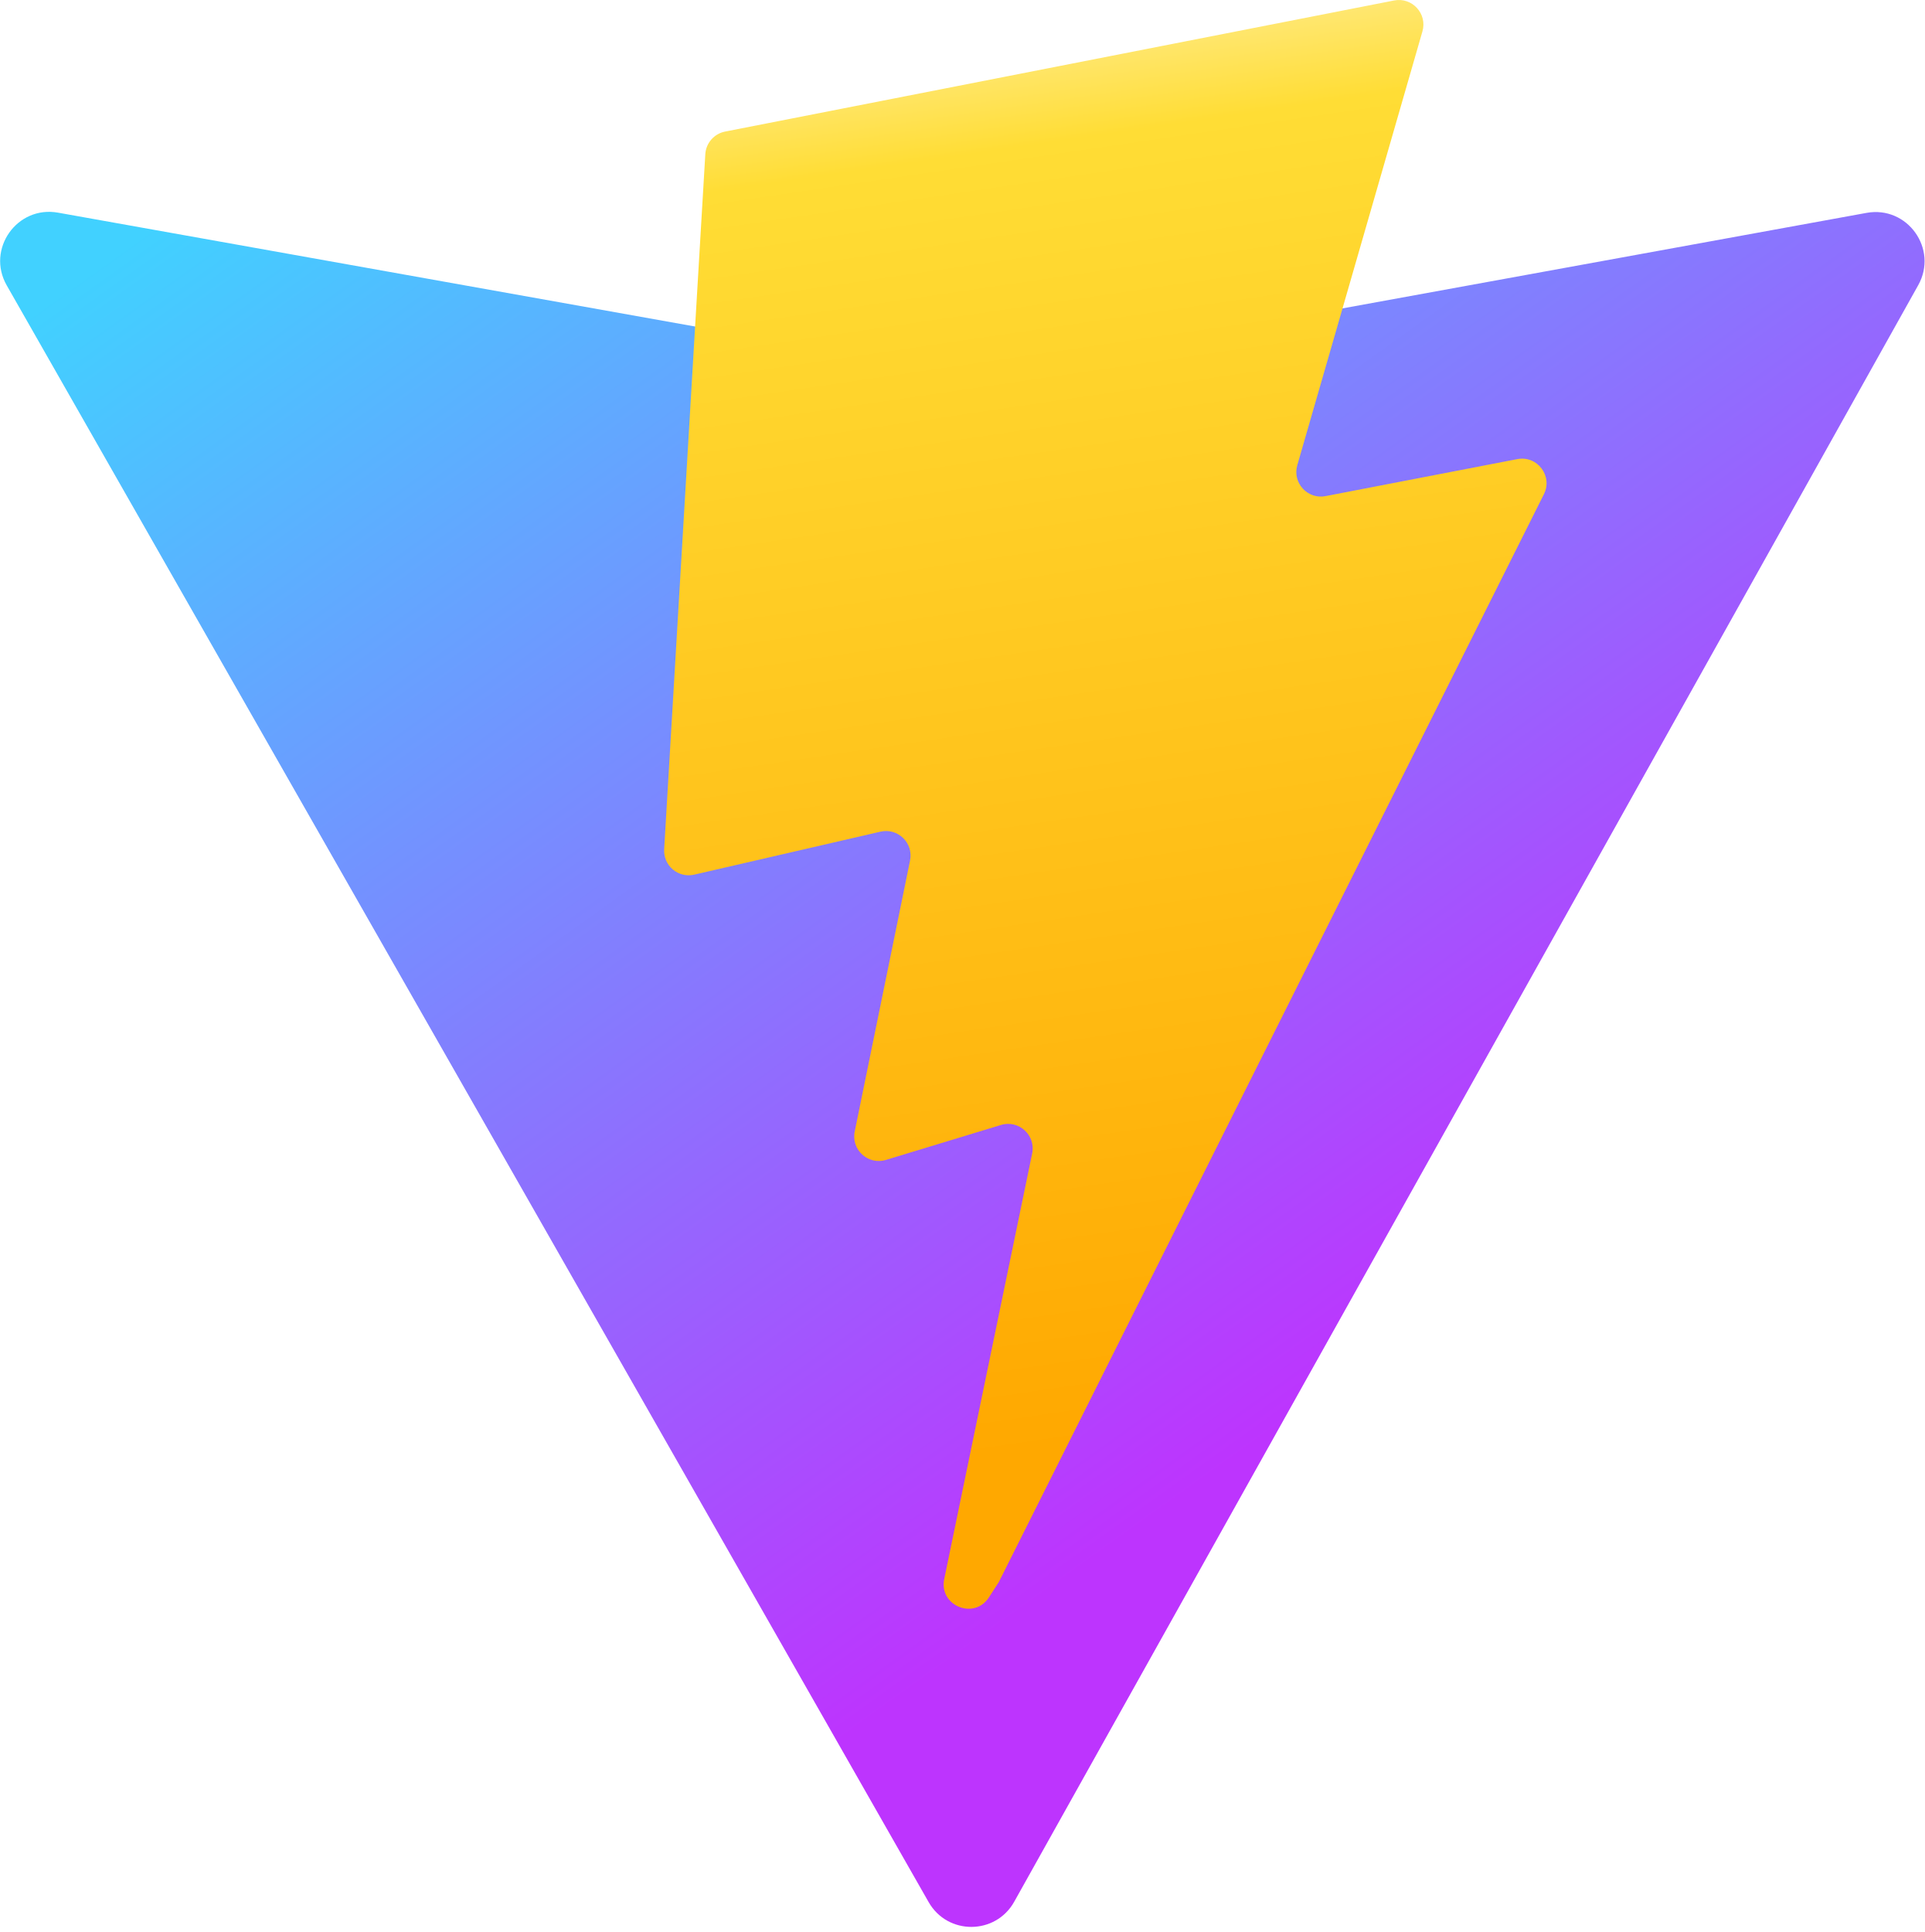
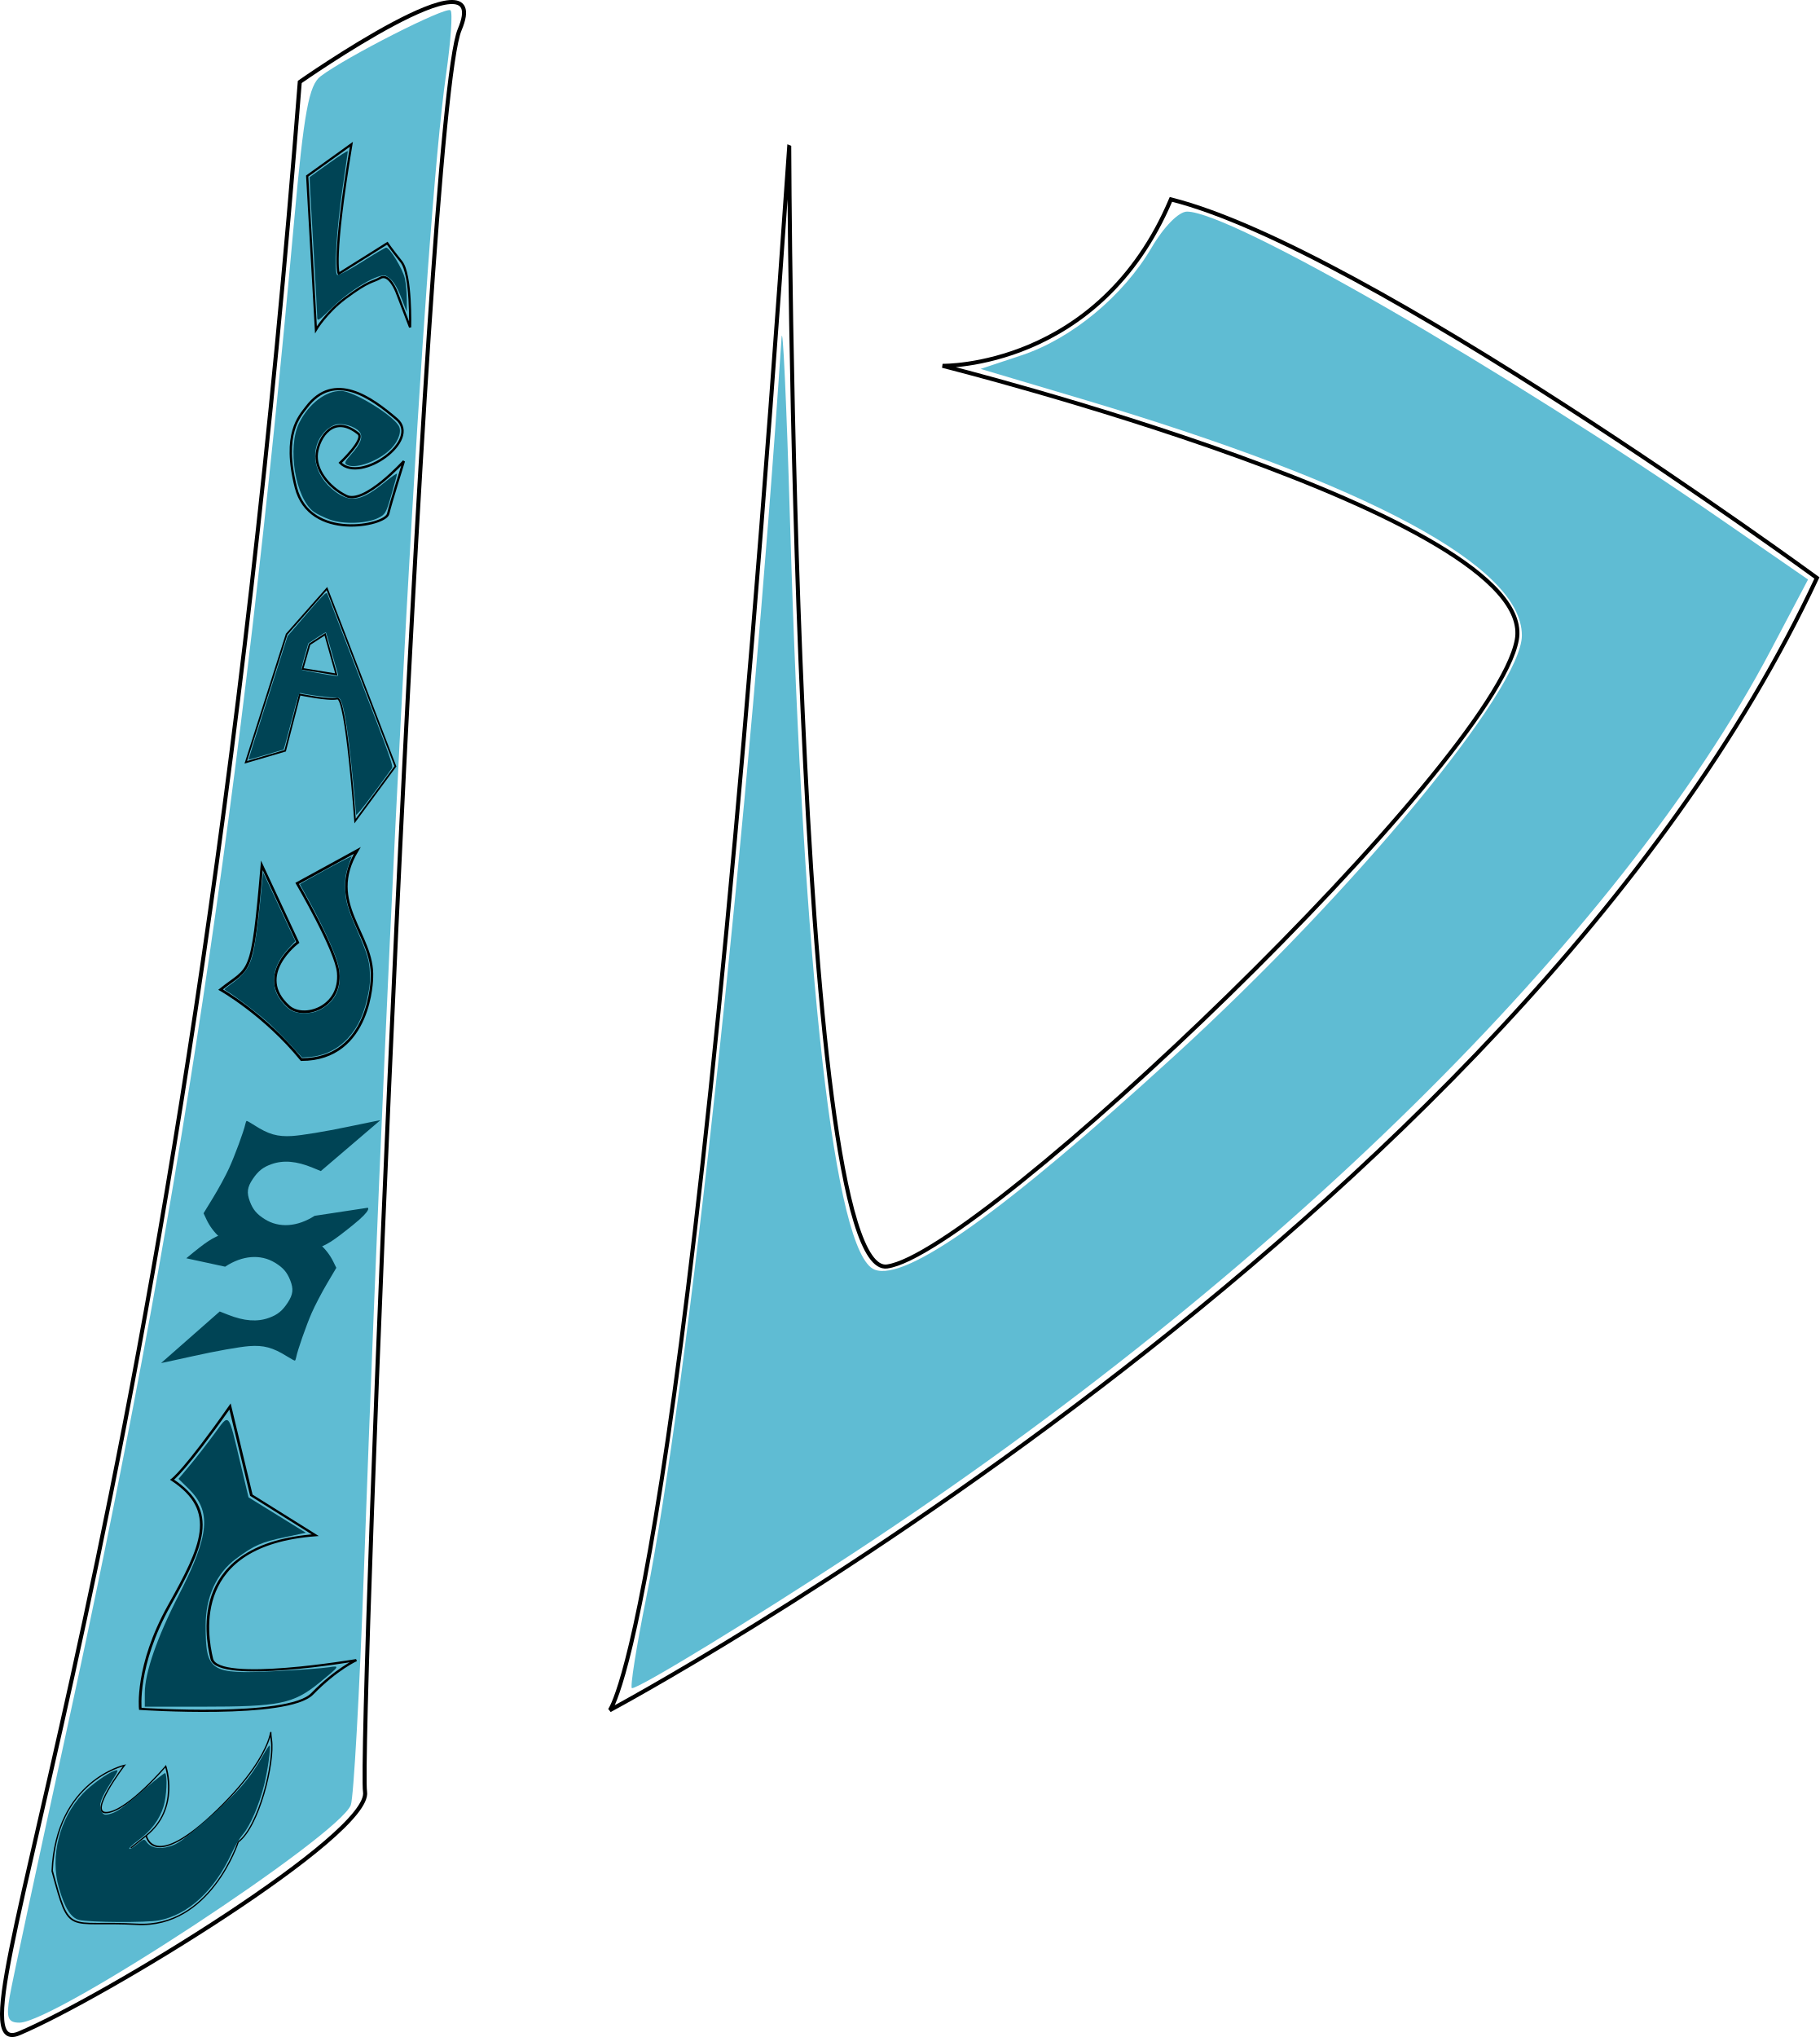
- <svg xmlns="http://www.w3.org/2000/svg" aria-hidden="true" role="img" class="iconify iconify--logos" width="31.88" height="32" preserveAspectRatio="xMidYMid meet" viewBox="0 0 256 257">
-   <defs>
-     <linearGradient id="IconifyId1813088fe1fbc01fb466" x1="-.828%" x2="57.636%" y1="7.652%" y2="78.411%">
-       <stop offset="0%" stop-color="#41D1FF" />
-       <stop offset="100%" stop-color="#BD34FE" />
-     </linearGradient>
-     <linearGradient id="IconifyId1813088fe1fbc01fb467" x1="43.376%" x2="50.316%" y1="2.242%" y2="89.03%">
-       <stop offset="0%" stop-color="#FFEA83" />
-       <stop offset="8.333%" stop-color="#FFDD35" />
-       <stop offset="100%" stop-color="#FFA800" />
-     </linearGradient>
-   </defs>
-   <path fill="url(#IconifyId1813088fe1fbc01fb466)" d="M255.153 37.938L134.897 252.976c-2.483 4.44-8.862 4.466-11.382.048L.875 37.958c-2.746-4.814 1.371-10.646 6.827-9.67l120.385 21.517a6.537 6.537 0 0 0 2.322-.004l117.867-21.483c5.438-.991 9.574 4.796 6.877 9.62Z" />
-   <path fill="url(#IconifyId1813088fe1fbc01fb467)" d="M185.432.063L96.44 17.501a3.268 3.268 0 0 0-2.634 3.014l-5.474 92.456a3.268 3.268 0 0 0 3.997 3.378l24.777-5.718c2.318-.535 4.413 1.507 3.936 3.838l-7.361 36.047c-.495 2.426 1.782 4.5 4.151 3.78l15.304-4.649c2.372-.72 4.652 1.36 4.15 3.788l-11.698 56.621c-.732 3.542 3.979 5.473 5.943 2.437l1.313-2.028l72.516-144.72c1.215-2.423-.88-5.186-3.54-4.672l-25.505 4.922c-2.396.462-4.435-1.77-3.759-4.114l16.646-57.705c.677-2.35-1.37-4.583-3.769-4.113Z" />
+ <svg xmlns="http://www.w3.org/2000/svg" width="119.236mm" height="133.473mm" viewBox="0 0 119.236 133.473" version="1.1" id="svg8">
+   <defs id="defs2" />
+   <g id="layer1" transform="translate(-35.62565,-73.31498)">
+     <path style="fill:none;stroke:#000000;stroke-width:0.265px;stroke-linecap:butt;stroke-linejoin:miter;stroke-opacity:1" d="M 55.271,78.684 C 47.788,174.474 31.324,208.898 36.883,206.546 42.442,204.194 59.975,193.503 59.548,190.724 59.12,187.944 63.396,80.822 65.748,75.263 68.1,69.704 55.271,78.684 55.271,78.684 Z" id="path10" />
+     <path style="fill:none;stroke:#000000;stroke-width:0.265px;stroke-linecap:butt;stroke-linejoin:miter;stroke-opacity:1" d="m 87.344,82.96 c -6.628,96.431 -11.76,102.418 -11.76,102.418 0,0 59.227,-31.645 79.112,-74.194 0,0 -29.507,-21.595 -42.335,-24.803 -4.704,11.118 -14.967,10.905 -14.967,10.905 0,0 39.128,9.836 37.632,17.961 -1.497,8.125 -35.066,40.197 -41.266,41.053 -6.201,0.855 -6.414,-73.339 -6.414,-73.339 z" id="path18" />
+     <path style="fill:#5fbcd3;stroke-width:2.02" d="m 137.06,771.444 c 0.627,-3.611 6.906,-32.931 13.953,-65.155 27.859,-127.387 43.594,-231.706 56.49,-374.515 2.436,-26.98 3.647,-33.584 6.563,-35.795 6.36,-4.824 31.115,-17.393 32.172,-16.335 0.564,0.564 0.069,7.695 -1.101,15.846 -5.37,37.414 -14.03,195.126 -20.349,370.569 -1.084,30.098 -2.547,56.226 -3.251,58.061 -2.921,7.611 -73.4,53.89 -82.071,53.89 -2.888,0 -3.335,-1.219 -2.407,-6.566 z" id="path20" transform="scale(0.2645833)" />
+     <path style="fill:#5fbcd3;stroke-width:2.02" d="m 294.732,672.658 c 10.259,-50.973 25.722,-194.963 33.489,-311.841 0.295,-4.445 1.244,16.011 2.108,45.457 3.313,112.902 11.066,181.459 20.951,185.252 7.736,2.968 31.915,-14.262 74.11,-52.812 44.798,-40.928 86.206,-91.006 86.206,-104.255 0,-17.077 -37.817,-37.395 -108.958,-58.539 l -25.115,-7.464 10.184,-3.382 c 12.405,-4.12 25.161,-14.687 32.172,-26.65 3.032,-5.174 6.718,-8.922 8.775,-8.922 10.775,0 77.949,38.726 132.466,76.366 l 21.358,14.747 -9.273,17.578 c -37.368,70.835 -123.249,155.322 -227.273,223.583 -24.996,16.403 -52.861,33.402 -54.752,33.402 -0.538,0 1.061,-10.134 3.554,-22.52 z" id="path22" transform="scale(0.2645833)" />
+     <g id="g222" transform="matrix(0.4066273,0,0,0.4351728,56.40861,79.12105)">
+       <g id="g130-3" transform="translate(-15.38945,-36.86471)">
+         <path style="fill:none;stroke:#000000;stroke-width:0.265px;stroke-linecap:butt;stroke-linejoin:miter;stroke-opacity:1" d="m 10.243,136.563 -6.35,1.739 6.577,-19.277 6.501,-6.879 11.037,26.761 -6.501,8.24 c 0,0 -1.436,-18.748 -2.873,-18.445 -1.436,0.302 -6.048,-0.605 -6.048,-0.605 z" id="path124-5" />
+         <path style="fill:none;stroke:#000000;stroke-width:0.265px;stroke-linecap:butt;stroke-linejoin:miter;stroke-opacity:1" d="m 13.04,124.241 5.443,0.832 -1.814,-6.048 -2.495,1.512 z" id="path126-6" />
+       </g>
+       <path style="fill:#004455;stroke-width:0.189" d="m 6.259,109.306 c 0,-0.826 -0.779,-8.242 -1.147,-10.92 -0.453,-3.299 -0.816,-5.123 -1.203,-6.049 -0.269,-0.644 -0.305,-0.662 -1.327,-0.662 -0.976,0 -4.534,-0.457 -5.228,-0.671 -0.253,-0.078 -0.476,0.523 -1.287,3.454 -0.54,1.952 -1.089,3.889 -1.222,4.304 l -0.241,0.756 -2.819,0.776 c -1.551,0.427 -2.834,0.766 -2.853,0.754 -0.019,-0.012 1.394,-4.208 3.14,-9.325 l 3.174,-9.302 1.44,-1.562 c 4.723,-5.123 4.8,-5.195 5.004,-4.68 0.103,0.26 2.535,6.162 5.404,13.117 4.775,11.571 5.195,12.678 4.952,13.04 -0.146,0.218 -1.508,1.961 -3.026,3.874 -1.751,2.206 -2.761,3.339 -2.761,3.096 z M 3.364,88.201 c -0.055,-0.144 -0.501,-1.611 -0.991,-3.26 -0.49,-1.649 -0.918,-3.031 -0.952,-3.07 -0.034,-0.039 -0.688,0.319 -1.453,0.796 l -1.392,0.867 -0.596,1.933 c -0.328,1.063 -0.553,1.976 -0.5,2.029 0.094,0.094 4.937,0.909 5.633,0.947 0.225,0.012 0.315,-0.074 0.251,-0.242 z" id="path132-2" />
+     </g>
+     <g id="g226" transform="translate(41.42619,-24.64405)">
+       <path style="fill:none;stroke:#000000;stroke-width:0.145px;stroke-linecap:butt;stroke-linejoin:miter;stroke-opacity:1" d="m 17.226,107.415 c -1.272,7.616 -0.827,8.48 -0.827,8.48 l 3.181,-1.998 c 0,0 0.254,0.378 0.922,1.215 0.668,0.837 0.573,4.294 0.573,4.294 l -0.891,-2.323 c 0,0 -0.477,-1.242 -1.05,-0.918 -0.573,0.324 -0.699,0.141 -2.29,1.323 -1.272,0.945 -1.94,2.079 -1.94,2.079 l -0.573,-10.073 z" id="path26-3-9" />
+       <path style="fill:#004455;stroke-width:0.134" d="m 14.986,118.661 c -0.001,-0.221 -0.119,-2.353 -0.262,-4.739 -0.143,-2.386 -0.247,-4.347 -0.231,-4.358 0.015,-0.011 0.584,-0.42 1.264,-0.908 0.68,-0.489 1.235,-0.843 1.235,-0.787 -7.93e-4,0.056 -0.152,1.123 -0.337,2.373 -0.394,2.669 -0.576,5.594 -0.358,5.729 0.08,0.049 0.808,-0.333 1.618,-0.849 0.81,-0.516 1.528,-0.938 1.595,-0.938 0.23,0 1.08,1.401 1.216,2.005 0.075,0.331 0.134,0.962 0.132,1.403 l -0.003,0.802 -0.332,-0.863 c -0.339,-0.882 -0.605,-1.269 -1.025,-1.494 -0.415,-0.222 -2.271,0.858 -3.472,2.021 -1.021,0.989 -1.038,0.999 -1.041,0.604 z" id="path28-6-1" />
+     </g>
+     <g id="g230" transform="translate(41.42619,-24.64405)">
+       <path style="fill:none;stroke:#000000;stroke-width:0.154px;stroke-linecap:butt;stroke-linejoin:miter;stroke-opacity:1" d="m 16.494,128.286 c 1.347,1.36 5.333,-1.47 3.696,-2.867 -1.637,-1.397 -4.092,-3.198 -5.914,-0.772 -0.436,0.58 -1.584,1.727 -0.686,5.256 0.898,3.528 5.861,2.499 6.046,1.727 0.185,-0.772 1.03,-3.455 1.03,-3.455 0,0 -2.587,2.867 -3.776,2.279 -1.188,-0.588 -2.059,-1.764 -1.927,-2.793 0.132,-1.029 1.083,-2.61 2.719,-1.286 0.45,0.364 -1.188,1.911 -1.188,1.911 z" id="path30-7-2" />
+       <path style="fill:#004455;stroke-width:0.134" d="m 15.831,132.009 c -0.393,-0.141 -0.874,-0.374 -1.069,-0.517 -1.212,-0.896 -1.755,-4.22 -0.952,-5.828 0.628,-1.257 1.731,-2.099 2.737,-2.09 0.851,0.008 3.563,1.687 3.821,2.367 0.159,0.419 -0.158,1.11 -0.73,1.594 -0.887,0.749 -2.242,1.175 -2.738,0.861 -0.141,-0.09 -0.076,-0.232 0.295,-0.643 0.658,-0.728 0.829,-1.207 0.542,-1.524 -0.302,-0.333 -1.045,-0.559 -1.506,-0.458 -0.21,0.046 -0.537,0.246 -0.726,0.445 -1.087,1.139 -0.785,2.893 0.683,3.971 1.011,0.742 1.723,0.597 3.275,-0.668 0.417,-0.34 0.758,-0.57 0.756,-0.511 -0.002,0.059 -0.169,0.679 -0.371,1.377 -0.346,1.194 -0.398,1.284 -0.864,1.514 -0.755,0.372 -2.273,0.425 -3.152,0.11 z" id="path32-5-7" />
+     </g>
+     <g id="g278" transform="matrix(0.6009205,0,0,0.6577275,65.22752,33.89601)">
+       <path style="fill:none;stroke:#000000;stroke-width:0.271px;stroke-linecap:butt;stroke-linejoin:miter;stroke-opacity:1" d="m -20.704,146.142 c -1.071,11.458 -1.261,9.996 -4.501,12.375 0,0 4.774,2.456 8.812,6.973 7.634,-0.011 7.693,-8.172 7.693,-8.172 0.226,-4.365 -5.075,-7.36 -1.602,-12.658 l -6.552,3.276 c 0,0 4.267,6.66 4.475,8.902 0.326,3.522 -3.801,4.68 -5.391,3.37 -3.797,-3.127 0.984,-6.392 0.984,-6.392 z" id="path254-3" />
+       <path style="fill:#004455;stroke-width:0.094" d="m -17.682,163.926 c -0.754,-0.748 -1.915,-1.794 -2.582,-2.324 -1.139,-0.906 -3.517,-2.54 -4.198,-2.886 -0.169,-0.086 -0.307,-0.187 -0.306,-0.224 6.61e-4,-0.038 0.324,-0.278 0.718,-0.535 1.405,-0.914 1.977,-1.625 2.344,-2.914 0.246,-0.861 0.589,-3.064 0.807,-5.172 0.11,-1.065 0.23,-2.183 0.267,-2.483 l 0.067,-0.546 1.756,3.428 1.756,3.428 -0.633,0.614 c -1.21,1.173 -1.744,2.263 -1.682,3.433 0.044,0.844 0.298,1.394 0.988,2.138 0.695,0.751 1.246,0.987 2.304,0.989 0.958,0.001 1.56,-0.18 2.352,-0.709 1.416,-0.946 1.868,-2.568 1.239,-4.447 -0.446,-1.331 -1.869,-4.077 -3.453,-6.665 -0.336,-0.549 -0.611,-1.014 -0.611,-1.034 0,-0.02 1.281,-0.677 2.847,-1.46 1.566,-0.783 2.824,-1.368 2.795,-1.3 -0.663,1.579 -0.772,2.103 -0.704,3.363 0.065,1.199 0.274,1.841 1.312,4.029 1.125,2.37 1.319,2.965 1.376,4.214 0.035,0.778 0.002,1.203 -0.156,1.966 -0.412,1.999 -1.097,3.392 -2.219,4.515 -1.122,1.122 -2.619,1.788 -4.26,1.894 l -0.756,0.049 z" id="path256-6" />
+     </g>
+     <g id="g321" transform="matrix(0.7070675,0.00454297,-0.04246404,0.5883501,65.09835,50.08112)">
+       <g id="g347">
+         <path style="fill:#004455;stroke-width:0.094" d="m -11.536,172.941 c 0.434,-0.969 1.003,-2.425 1.264,-3.236 0.446,-1.385 1.136,-4.187 1.22,-4.946 0.021,-0.188 0.067,-0.353 0.102,-0.365 0.035,-0.013 0.375,0.205 0.754,0.483 1.351,0.992 2.218,1.277 3.553,1.166 0.892,-0.074 3.075,-0.53 5.124,-1.07 1.036,-0.273 2.124,-0.555 2.418,-0.626 l 0.535,-0.129 -2.588,2.853 -2.588,2.853 -0.798,-0.376 c -1.524,-0.718 -2.733,-0.833 -3.805,-0.363 -0.774,0.339 -1.199,0.771 -1.652,1.679 -0.457,0.915 -0.484,1.515 -0.113,2.505 0.337,0.897 0.719,1.396 1.494,1.951 1.385,0.992 3.062,0.842 4.598,-0.409 l 4.863,-0.936 c 0,0 0.459,0.157 -1.223,1.901 -1.82,1.888 -2.309,2.28 -3.458,2.774 -0.715,0.307 -1.125,0.426 -1.894,0.548 -2.016,0.32 -3.561,0.17 -5.007,-0.484 -1.446,-0.654 -2.597,-1.82 -3.275,-3.318 l -0.312,-0.69 z" id="path256-0-6-8" />
+         <path style="fill:#004455;stroke-width:0.094" d="m -0.423,182.458 c -0.42,0.976 -0.966,2.44 -1.214,3.255 -0.424,1.392 -1.072,4.204 -1.144,4.965 -0.018,0.189 -0.061,0.354 -0.096,0.367 -0.035,0.013 -0.378,-0.199 -0.761,-0.472 -1.366,-0.971 -2.237,-1.243 -3.571,-1.111 -0.891,0.088 -3.067,0.577 -5.107,1.148 -1.031,0.289 -2.115,0.587 -2.408,0.663 l -0.533,0.138 2.544,-2.892 2.544,-2.892 0.804,0.364 c 1.535,0.695 2.745,0.791 3.81,0.305 0.769,-0.351 1.187,-0.789 1.627,-1.704 0.443,-0.922 0.461,-1.522 0.074,-2.506 -0.351,-0.891 -0.74,-1.385 -1.523,-1.928 -1.4,-0.97 -3.075,-0.796 -4.591,0.479 l -3.655,-0.909 c 1.791,-1.916 2.274,-2.315 3.415,-2.827 0.71,-0.318 1.118,-0.443 1.886,-0.577 2.011,-0.35 3.558,-0.225 5.014,0.407 1.456,0.632 2.625,1.78 3.325,3.267 l 0.323,0.685 z" id="path256-62-1-7" />
+       </g>
+     </g>
+     <g id="g98" transform="matrix(0.6593856,0,0,0.5414294,131.372,46.65771)">
+       <path style="fill:none;stroke:#000000;stroke-width:0.265px;stroke-linecap:butt;stroke-linejoin:miter;stroke-opacity:1" d="m -122.343,219.453 c -4.536,7.862 -5.76,8.858 -5.76,8.858 4.704,3.795 3.024,8.013 -0.302,15.27 -3.326,7.257 -2.857,12.46 -2.857,12.46 0,0 14.665,1.21 17.085,-1.814 2.419,-3.024 4.385,-4.082 4.385,-4.082 0,0 -13.758,2.873 -14.363,-0.151 -0.605,-3.024 -2.094,-13.818 10.281,-14.968 l -6.35,-4.838 z" id="path41-7" />
+       <path style="fill:#004455;stroke-width:0.378" d="m -130.814,254.142 c 0,-2.463 1.211,-6.723 3.373,-11.863 3.077,-7.316 3.283,-10.142 0.938,-12.928 l -0.96,-1.141 1.123,-1.632 c 0.618,-0.898 1.718,-2.62 2.445,-3.827 1.518,-2.52 1.349,-2.748 2.56,3.447 l 0.829,4.245 2.849,2.144 2.849,2.144 -1.976,0.506 c -2.46,0.63 -3.143,0.993 -4.977,2.65 -1.93,1.744 -3.007,4.62 -3.007,8.033 0,5.609 0.426,5.951 6.924,5.563 2.325,-0.139 4.737,-0.354 5.361,-0.479 1.086,-0.216 1.045,-0.138 -0.956,1.848 -2.617,2.597 -3.943,2.928 -11.725,2.928 h -5.651 z" id="path76-5" />
+     </g>
+     <g id="g139" transform="matrix(0.1694847,0.2477264,-0.2991068,0.2564801,122.653,192.6458)">
+       <path style="fill:none;stroke:#000000;stroke-width:0.265px;stroke-linecap:butt;stroke-linejoin:miter;stroke-opacity:1" d="m -174.109,180.87 c -14.514,-9.071 -7.257,-19.957 -7.257,-19.957 0,0 2.873,9.979 5.443,6.804 2.57,-3.175 0.605,-12.398 0.605,-12.398 0,0 9.071,1.965 8.769,9.223 -0.302,7.257 0,0 0,0 0,0 7.106,2.721 5.896,-12.246 -1.21,-14.968 -8.164,-15.724 -3.931,-14.061 4.233,1.663 12.7,9.979 12.246,14.212 0,0 10.417,12.015 -0.756,21.771 -10.735,9.374 -7.408,10.432 -21.015,6.652 z" id="path100-5" />
+       <path style="fill:#004455;stroke-width:0.378" d="m -170.326,181.535 c -6.515,-1.708 -11.459,-6.611 -12.283,-12.18 -0.288,-1.949 0.107,-5.409 0.757,-6.623 0.359,-0.672 0.503,-0.511 1.306,1.465 1.251,3.078 2.083,4.09 3.478,4.229 0.989,0.099 1.275,-0.076 1.853,-1.134 0.563,-1.031 0.681,-2.131 0.674,-6.259 -0.005,-2.755 0.128,-5.008 0.296,-5.008 0.894,0 4.097,2.029 5.292,3.351 1.644,1.82 2.325,4.067 2.05,6.76 -0.114,1.114 -0.05,1.984 0.147,1.984 0.193,0 0.351,-0.68 0.351,-1.512 0,-1.369 0.091,-1.512 0.964,-1.512 1.588,0 3.135,-1.052 4.041,-2.748 0.786,-1.472 0.853,-2.079 0.843,-7.646 -0.012,-6.575 -0.641,-9.863 -2.646,-13.819 -0.52,-1.027 -0.847,-1.867 -0.725,-1.867 0.54,0 3.818,2.529 5.806,4.48 2.623,2.574 4.832,5.813 5.191,7.615 0.145,0.728 0.828,2.205 1.517,3.282 3.797,5.938 4.085,11.821 0.804,16.433 -1.342,1.886 -9.592,9.769 -11.449,10.939 -1.508,0.95 -4.033,0.88 -8.266,-0.23 z" id="path102-6" />
+     </g>
+   </g>
</svg>
